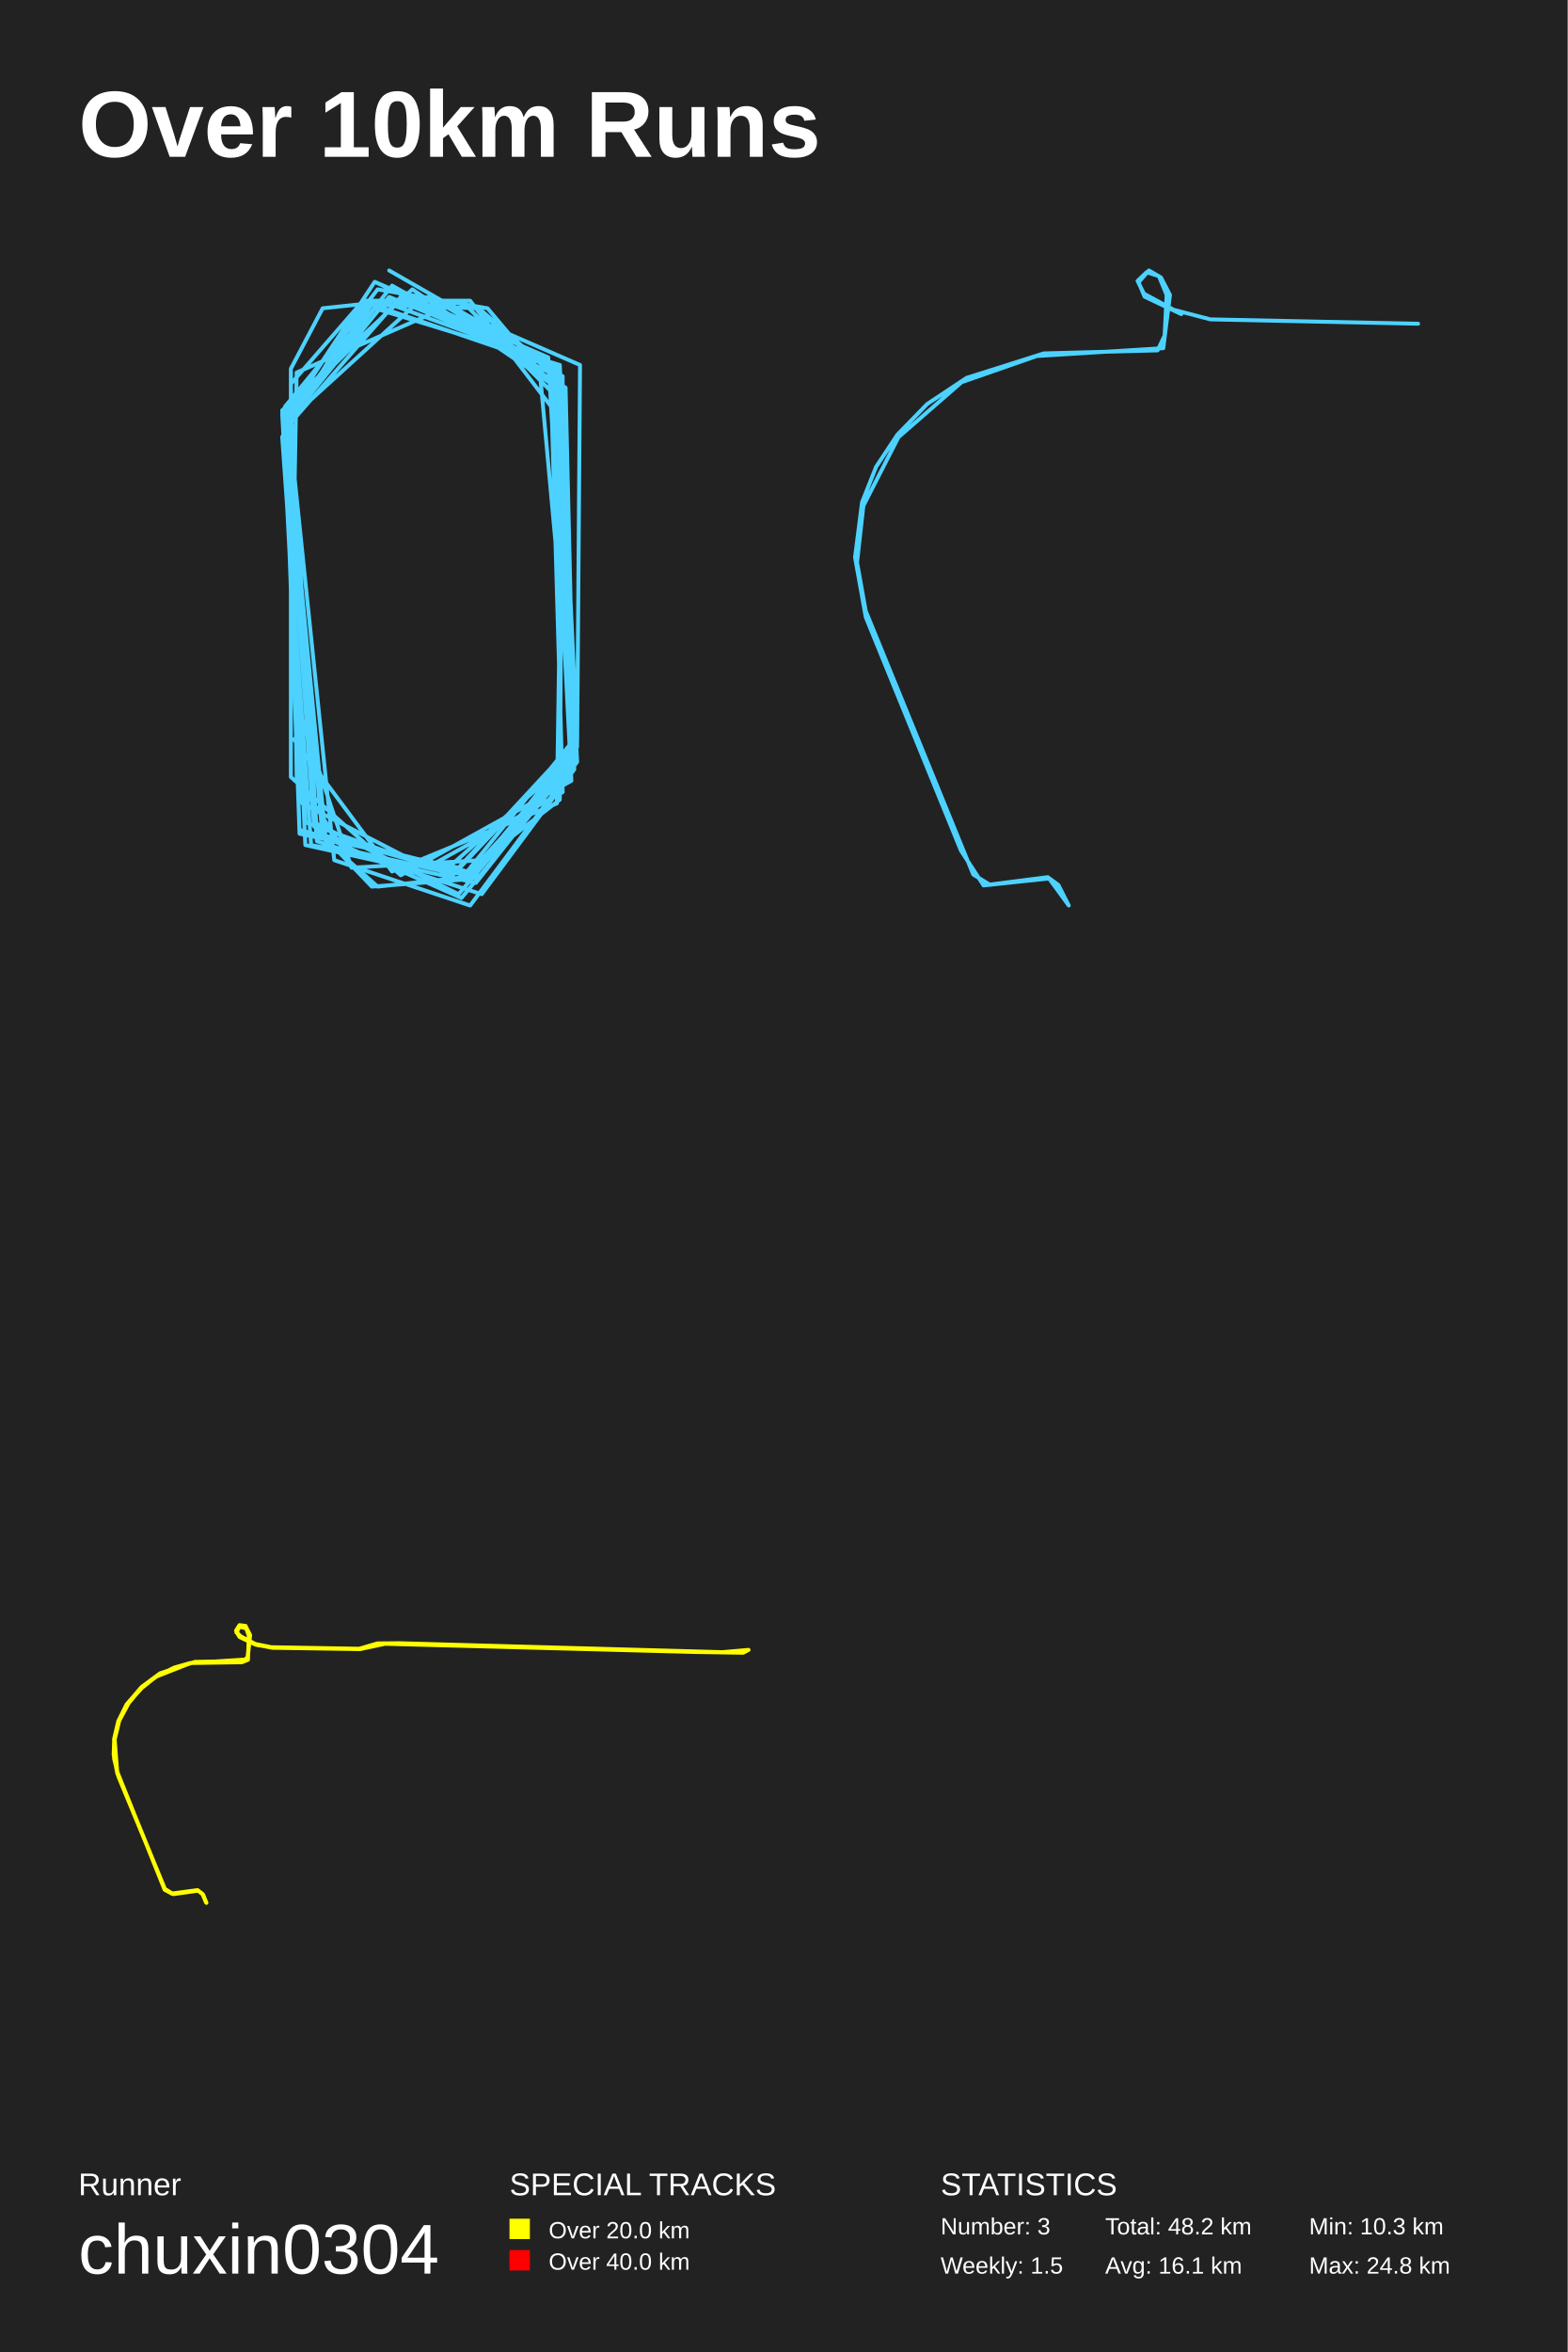
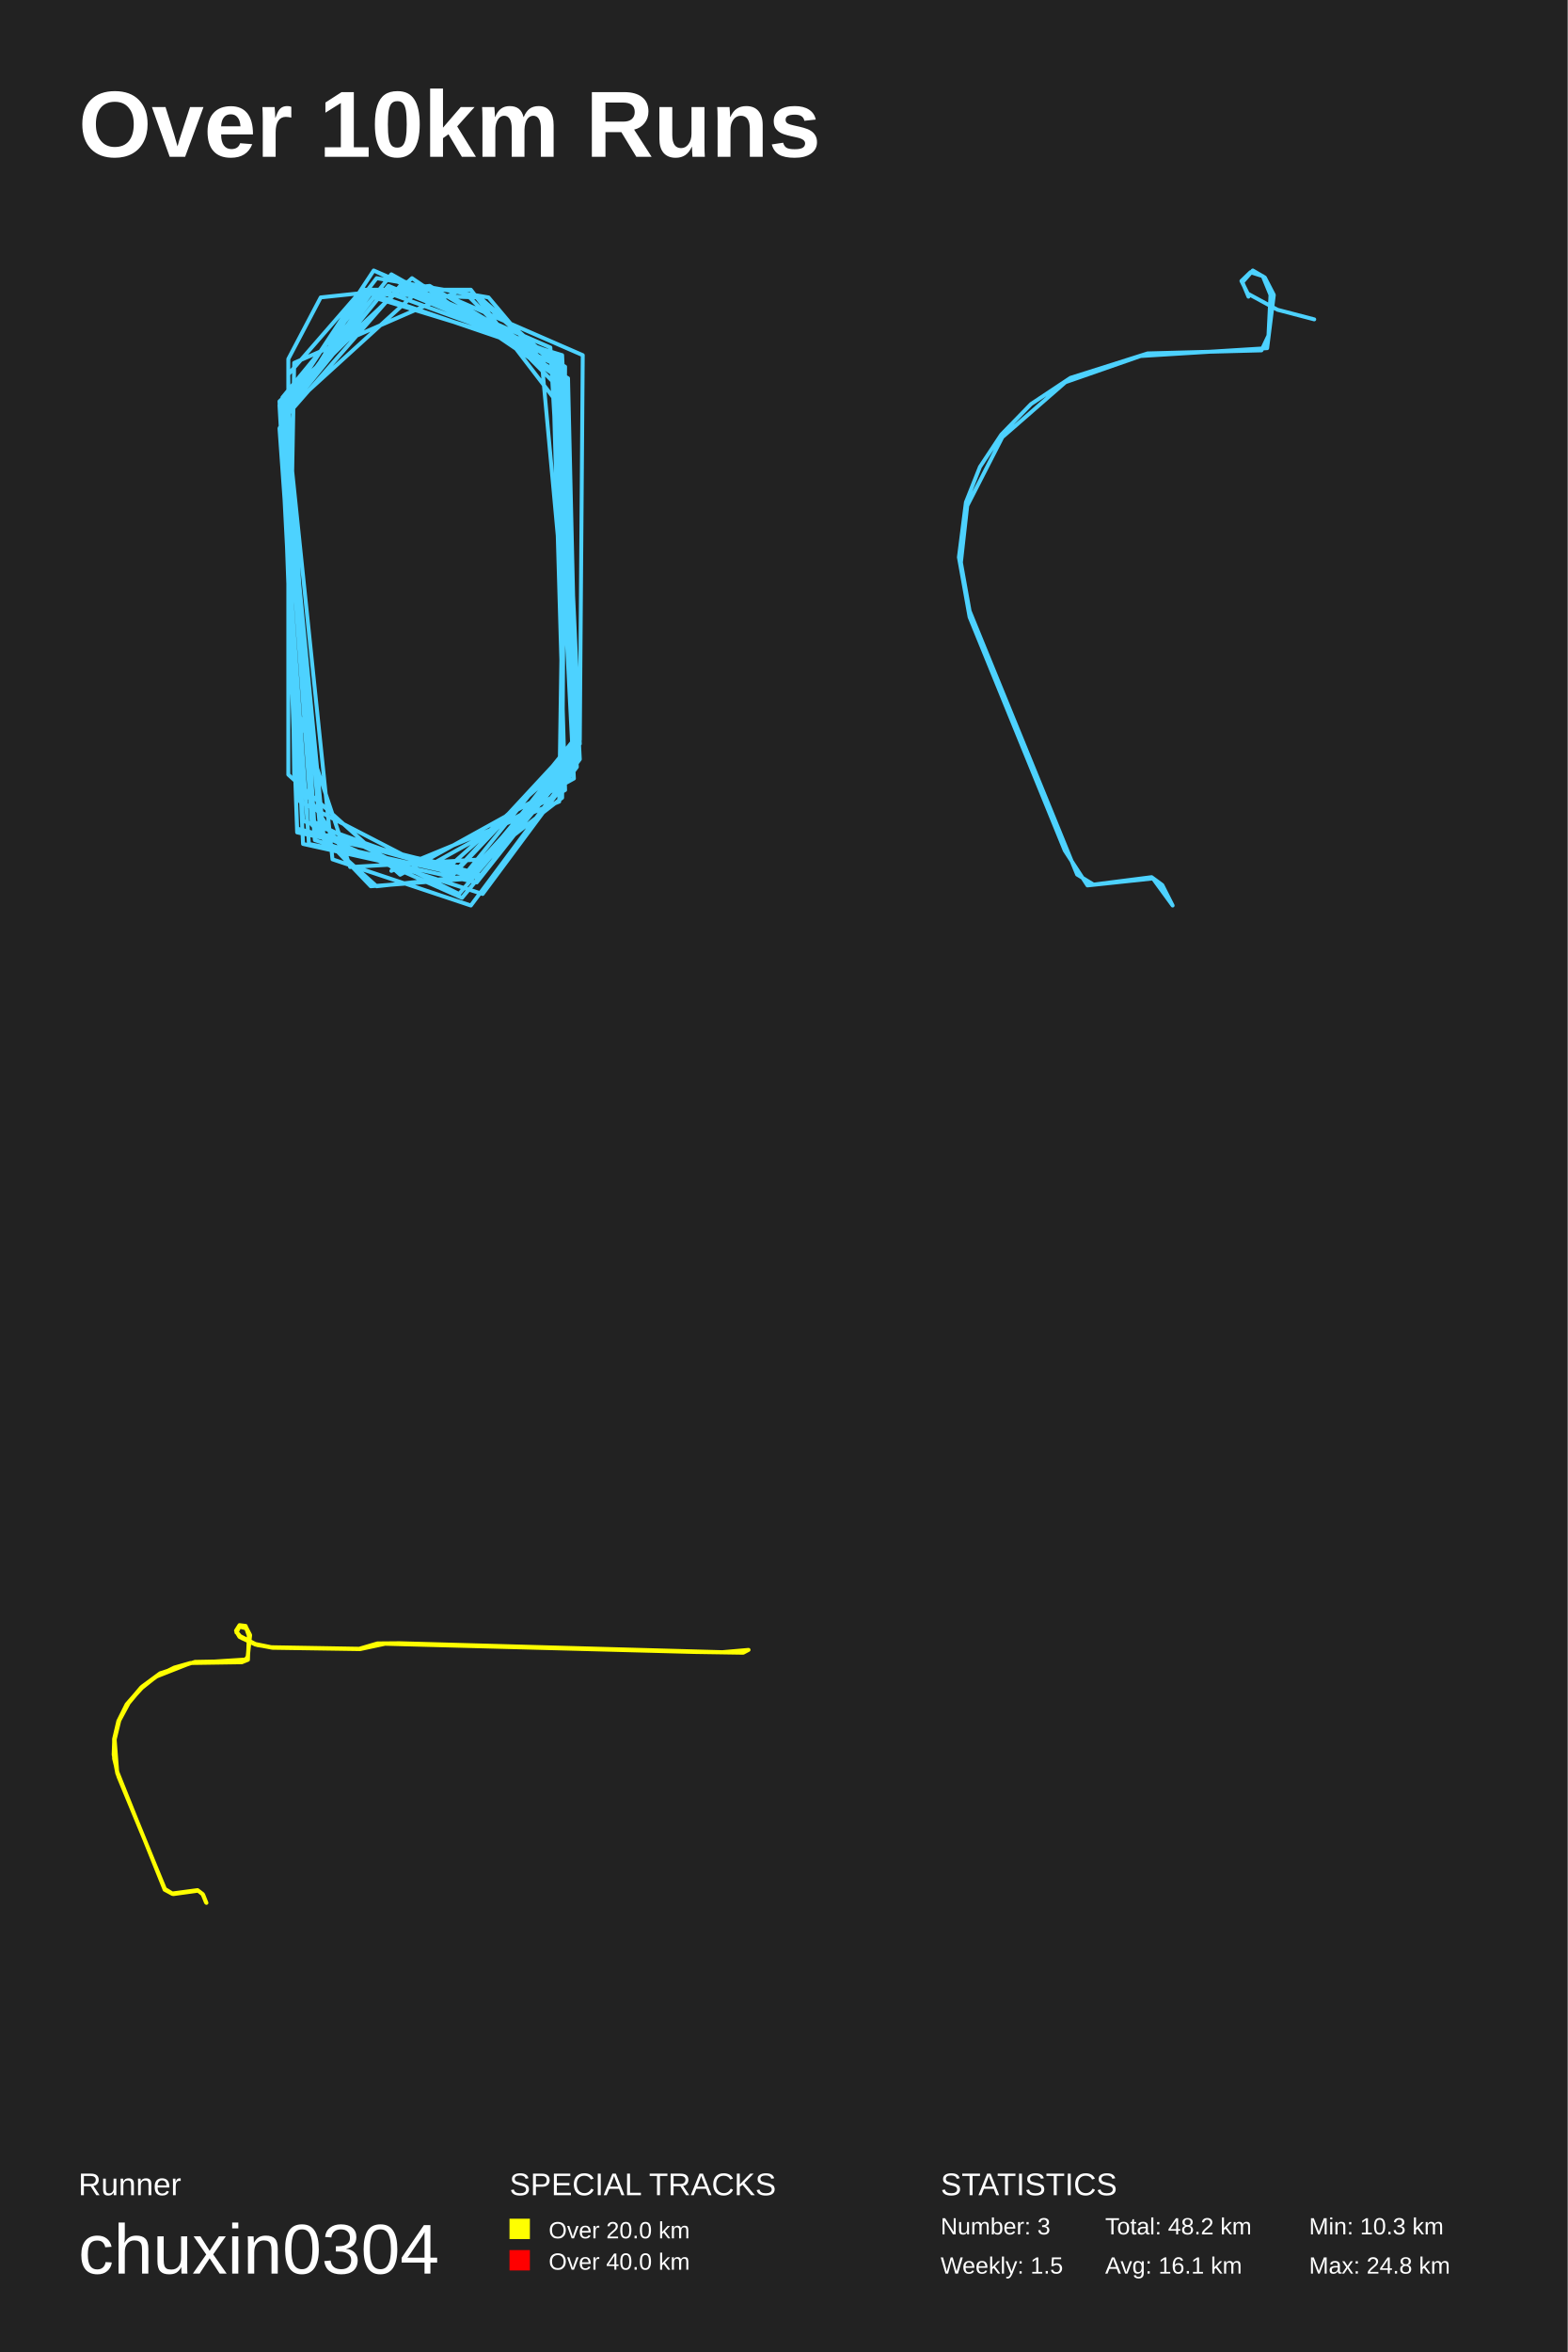
<svg xmlns="http://www.w3.org/2000/svg" baseProfile="full" height="300mm" version="1.1" viewBox="0,0,200,300" width="200mm">
  <defs />
  <rect fill="#222222" height="300" width="200" x="0" y="0" />
  <text fill="#FFFFFF" style="font-size:12px; font-family:Arial; font-weight:bold;" x="10" y="20">Over 10km Runs</text>
  <text fill="#FFFFFF" style="font-size:4px; font-family:Arial" x="10" y="280">Runner</text>
  <text fill="#FFFFFF" style="font-size:9px; font-family:Arial" x="10" y="290">chuxin0304</text>
  <text fill="#FFFFFF" style="font-size:4px; font-family:Arial" x="65" y="280">SPECIAL TRACKS</text>
  <rect fill="yellow" height="2.6" width="2.6" x="65" y="283" />
  <text fill="#FFFFFF" style="font-size:3px; font-family:Arial" x="70" y="285.5">Over 20.0 km</text>
  <rect fill="red" height="2.6" width="2.6" x="65" y="287" />
  <text fill="#FFFFFF" style="font-size:3px; font-family:Arial" x="70" y="289.5">Over 40.0 km</text>
  <text fill="#FFFFFF" style="font-size:4px; font-family:Arial" x="120" y="280">STATISTICS</text>
  <text fill="#FFFFFF" style="font-size:3px; font-family:Arial" x="120" y="285">Number: 3</text>
  <text fill="#FFFFFF" style="font-size:3px; font-family:Arial" x="120" y="290">Weekly: 1.5</text>
  <text fill="#FFFFFF" style="font-size:3px; font-family:Arial" x="141" y="285">Total: 48.2 km</text>
  <text fill="#FFFFFF" style="font-size:3px; font-family:Arial" x="141" y="290">Avg: 16.1 km</text>
  <text fill="#FFFFFF" style="font-size:3px; font-family:Arial" x="167" y="285">Min: 10.3 km</text>
  <text fill="#FFFFFF" style="font-size:3px; font-family:Arial" x="167" y="290">Max: 24.8 km</text>
-   <polyline fill="none" opacity="1" points="37.476,94.286 50.019,111.161 71.048,102.482 71.786,53.786 59.981,38.357 46.33,38.357 37.107,48.964 37.845,99.107 43.748,108.268 56.66,111.161 72.893,96.697 71.786,49.929 52.602,36.911 36,52.339 38.583,102.482 54.447,110.679 71.786,101.036 70.311,49.929 58.874,38.357 37.845,47.518 37.107,87.536 44.854,110.679 61.456,109.714 71.417,102 71.786,48 54.816,37.875 41.165,39.321 37.107,47.036 37.107,99.107 51.126,111.643 72.893,99.589 70.311,48.964 62.194,39.321 48.175,36.911 36,52.822 38.952,104.893 57.767,111.643 73.262,95.25 68.835,47.036 50.019,36.429 36.369,53.786 38.214,106.339 58.505,110.679 73.262,94.768 71.048,48 51.126,37.875 36.369,54.75 38.214,105.857 59.981,111.643 73.262,95.732 71.048,48 61.087,39.321 46.33,38.839 36,55.714 39.689,107.786 59.612,111.643 73.262,96.697 72.155,49.447 51.864,37.393 36.738,52.339 40.427,106.339 59.612,111.161 73.262,94.286 70.68,46.554 49.651,37.875 36.369,54.268 40.058,105.375 47.437,113.089 59.981,112.125 73.631,94.768 74,46.554 54.078,37.875 37.107,53.304 40.427,106.339 61.087,112.125 73.631,95.25 71.417,46.554 47.806,39.321 36.369,53.786 41.165,106.822 48.175,113.089 61.456,111.643 73.631,94.768 71.417,47.036 47.806,35.946 36.738,52.822 42.641,109.714 59.981,115.5 73.631,97.179 71.048,46.554 48.544,38.357 37.107,52.339 40.058,104.893 58.505,114.054 73.262,96.697 71.417,47.036 47.437,38.839 36.369,53.786 40.427,107.304 61.456,114.054 73.262,98.143 70.311,47.518 60.718,39.321 47.068,38.839 36.369,51.857 38.952,107.786 60.718,112.607 72.893,97.179 69.942,45.589 47.806,35.946 36.369,53.304 41.534,106.822 58.874,114.536 73.262,97.179 70.68,46.554 49.651,34.5" stroke="#4DD2FF" stroke-dasharray="none" stroke-linecap="round" stroke-linejoin="round" stroke-width="0.5" />
-   <polyline fill="none" opacity="1" points="180.917,41.292 154.416,40.736 149.729,39.511 145.937,37.451 145.128,35.836 146.278,34.723 147.855,35.224 148.835,37.618 148.579,42.796 147.684,44.689 133.156,45.078 123.314,48.196 118.286,51.536 114.494,55.434 111.767,59.553 109.978,64.063 109.083,71.077 110.447,78.704 122.589,108.486 125.486,112.939 133.837,112.049 136.351,115.5 135.03,112.884 133.667,111.882 126.253,112.828 124.166,111.548 110.447,77.925 109.339,71.745 110.148,64.508 114.622,55.768 122.674,48.753 132.261,45.412 148.408,44.41 149.261,37.618 148.11,35.391 146.576,34.5 145.256,36.003 146.023,37.841 150.709,40.068" stroke="#4DD2FF" stroke-dasharray="none" stroke-linecap="round" stroke-linejoin="round" stroke-width="0.5" />
-   <polyline fill="none" opacity="1" points="30.927,208.89 30.165,208.235 30.555,207.482 31.41,207.701 31.8,208.793 31.614,211.294 31.187,211.853 24.869,211.974 20.428,213.431 18.124,215.131 16.154,217.389 15.095,219.526 14.574,221.735 14.5,223.799 14.965,226.203 21.041,240.94 22.119,241.596 25.278,241.159 25.854,241.62 26.281,242.664 25.872,241.596 25.203,241.086 21.914,241.523 21.041,240.964 15.02,226.251 14.574,224.018 14.649,221.662 15.169,219.55 16.544,217 18.384,214.985 20.242,213.65 24.367,212.12 31.558,211.659 31.893,208.526 31.298,207.531 30.592,207.458 30.165,208.138 30.555,208.793 32.581,209.765 34.755,210.177 45.941,210.347 49.119,209.667 88.606,210.712 94.812,210.809 95.5,210.444 92.155,210.736 50.958,209.595 48.152,209.619 45.83,210.299 34.606,210.104 32.581,209.692 30.518,208.623 30.109,207.992 30.555,207.288 31.336,207.385 31.744,208.478 31.633,211.707 30.852,212.023 24.33,212.12 19.889,213.868 17.993,215.252 16.154,217.438 15.15,219.429 14.556,221.808 14.556,224.309 15.113,226.616 21.06,240.989 22.1,241.596 25.241,241.134 25.909,241.644 26.337,242.712 25.835,241.596 25.203,241.11 21.989,241.571 21.004,241.037 14.946,225.96 14.63,221.881 15.225,219.429 16.228,217.462 17.882,215.471 19.889,213.868 22.23,212.703 24.274,212.12 31.577,211.683 31.912,208.55 31.373,207.506 30.611,207.409 30.183,208.138 30.834,208.939 32.841,209.837 35.052,210.177 46.015,210.323 48.673,209.619 92.527,210.76" stroke="yellow" stroke-dasharray="none" stroke-linecap="round" stroke-linejoin="round" stroke-width="0.5" />
+   <polyline fill="none" opacity="1" points="49.929,111.082 71.34,102.246 72.092,52.664 60.071,36.955 46.173,36.955 36.782,47.755 37.533,98.809 43.543,108.136 56.69,111.082 73.218,96.355 72.092,48.737 52.558,35.482 35.655,51.191 38.284,102.246 54.437,110.591 72.092,100.773 70.589,48.737 58.944,36.955 37.533,46.282 36.782,87.027 44.67,110.591 61.574,109.609 71.716,101.755 72.092,46.773 54.812,36.464 40.914,37.936 36.782,45.791 36.782,98.809 51.056,111.573 73.218,99.3 70.589,47.755 62.325,37.936 48.051,35.482 35.655,51.682 38.66,104.7 57.817,111.573 73.594,94.882 69.086,45.791 49.929,34.991 36.03,52.664 37.908,106.173 58.569,110.591 73.594,94.391 71.34,46.773 51.056,36.464 36.03,53.646 37.908,105.682 60.071,111.573 73.594,95.373 71.34,46.773 61.198,37.936 46.173,37.445 35.655,54.627 39.411,107.646 59.695,111.573 73.594,96.355 72.467,48.246 51.807,35.973 36.406,51.191 40.162,106.173 59.695,111.082 73.594,93.9 70.965,45.3 49.553,36.464 36.03,53.155 39.787,105.191 47.299,113.045 60.071,112.064 73.97,94.391 74.345,45.3 54.061,36.464 36.782,52.173 40.162,106.173 61.198,112.064 73.97,94.882 71.716,45.3 47.675,37.936 36.03,52.664 40.914,106.664 48.051,113.045 61.574,111.573 73.97,94.391 71.716,45.791 47.675,34.5 36.406,51.682 42.416,109.609 60.071,115.5 73.97,96.846 71.34,45.3 48.426,36.955 36.782,51.191 39.787,104.7 58.569,114.027 73.594,96.355 71.716,45.791 47.299,37.445 36.03,52.664 40.162,107.155 61.574,114.027 73.594,97.827 70.589,46.282 60.822,37.936 46.924,37.445 36.03,50.7 38.66,107.646 60.822,112.555 73.218,96.846 70.213,44.318 47.675,34.5 36.03,52.173 41.289,106.664 58.944,114.518 73.594,96.846 70.965,45.3" stroke="#4DD2FF" stroke-dasharray="none" stroke-linecap="round" stroke-linejoin="round" stroke-width="0.5" />
+   <polyline fill="none" opacity="1" points="167.666,40.736 162.98,39.511 159.188,37.451 158.378,35.836 159.529,34.723 161.105,35.224 162.085,37.618 161.829,42.796 160.935,44.689 146.406,45.078 136.564,48.196 131.537,51.536 127.745,55.434 125.018,59.553 123.228,64.063 122.334,71.077 123.697,78.704 135.84,108.486 138.737,112.939 147.088,112.049 149.601,115.5 148.281,112.884 146.917,111.882 139.504,112.828 137.416,111.548 123.697,77.925 122.589,71.745 123.399,64.508 127.872,55.768 135.925,48.753 145.511,45.412 161.659,44.41 162.511,37.618 161.361,35.391 159.827,34.5 158.506,36.003 159.273,37.841" stroke="#4DD2FF" stroke-dasharray="none" stroke-linecap="round" stroke-linejoin="round" stroke-width="0.5" />
+   <polyline fill="none" opacity="1" points="30.165,208.235 30.555,207.482 31.41,207.701 31.8,208.793 31.614,211.294 31.187,211.853 24.869,211.974 20.428,213.431 18.124,215.131 16.154,217.389 15.095,219.526 14.574,221.735 14.5,223.799 14.965,226.203 21.041,240.94 22.119,241.596 25.278,241.159 25.854,241.62 26.281,242.664 25.872,241.596 25.203,241.086 21.914,241.523 21.041,240.964 15.02,226.251 14.574,224.018 14.649,221.662 15.169,219.55 16.544,217 18.384,214.985 20.242,213.65 24.367,212.12 31.558,211.659 31.893,208.526 31.298,207.531 30.592,207.458 30.165,208.138 30.555,208.793 32.581,209.765 34.755,210.177 45.941,210.347 49.119,209.667 88.606,210.712 94.812,210.809 95.5,210.444 92.155,210.736 50.958,209.595 48.152,209.619 45.83,210.299 34.606,210.104 32.581,209.692 30.518,208.623 30.109,207.992 30.555,207.288 31.336,207.385 31.744,208.478 31.633,211.707 30.852,212.023 24.33,212.12 19.889,213.868 17.993,215.252 16.154,217.438 15.15,219.429 14.556,221.808 14.556,224.309 15.113,226.616 21.06,240.989 22.1,241.596 25.241,241.134 25.909,241.644 26.337,242.712 25.835,241.596 25.203,241.11 21.989,241.571 21.004,241.037 14.946,225.96 14.63,221.881 15.225,219.429 16.228,217.462 17.882,215.471 19.889,213.868 22.23,212.703 24.274,212.12 31.577,211.683 31.912,208.55 31.373,207.506 30.611,207.409 30.183,208.138 30.834,208.939 32.841,209.837 35.052,210.177 46.015,210.323 48.673,209.619" stroke="yellow" stroke-dasharray="none" stroke-linecap="round" stroke-linejoin="round" stroke-width="0.5" />
</svg>
